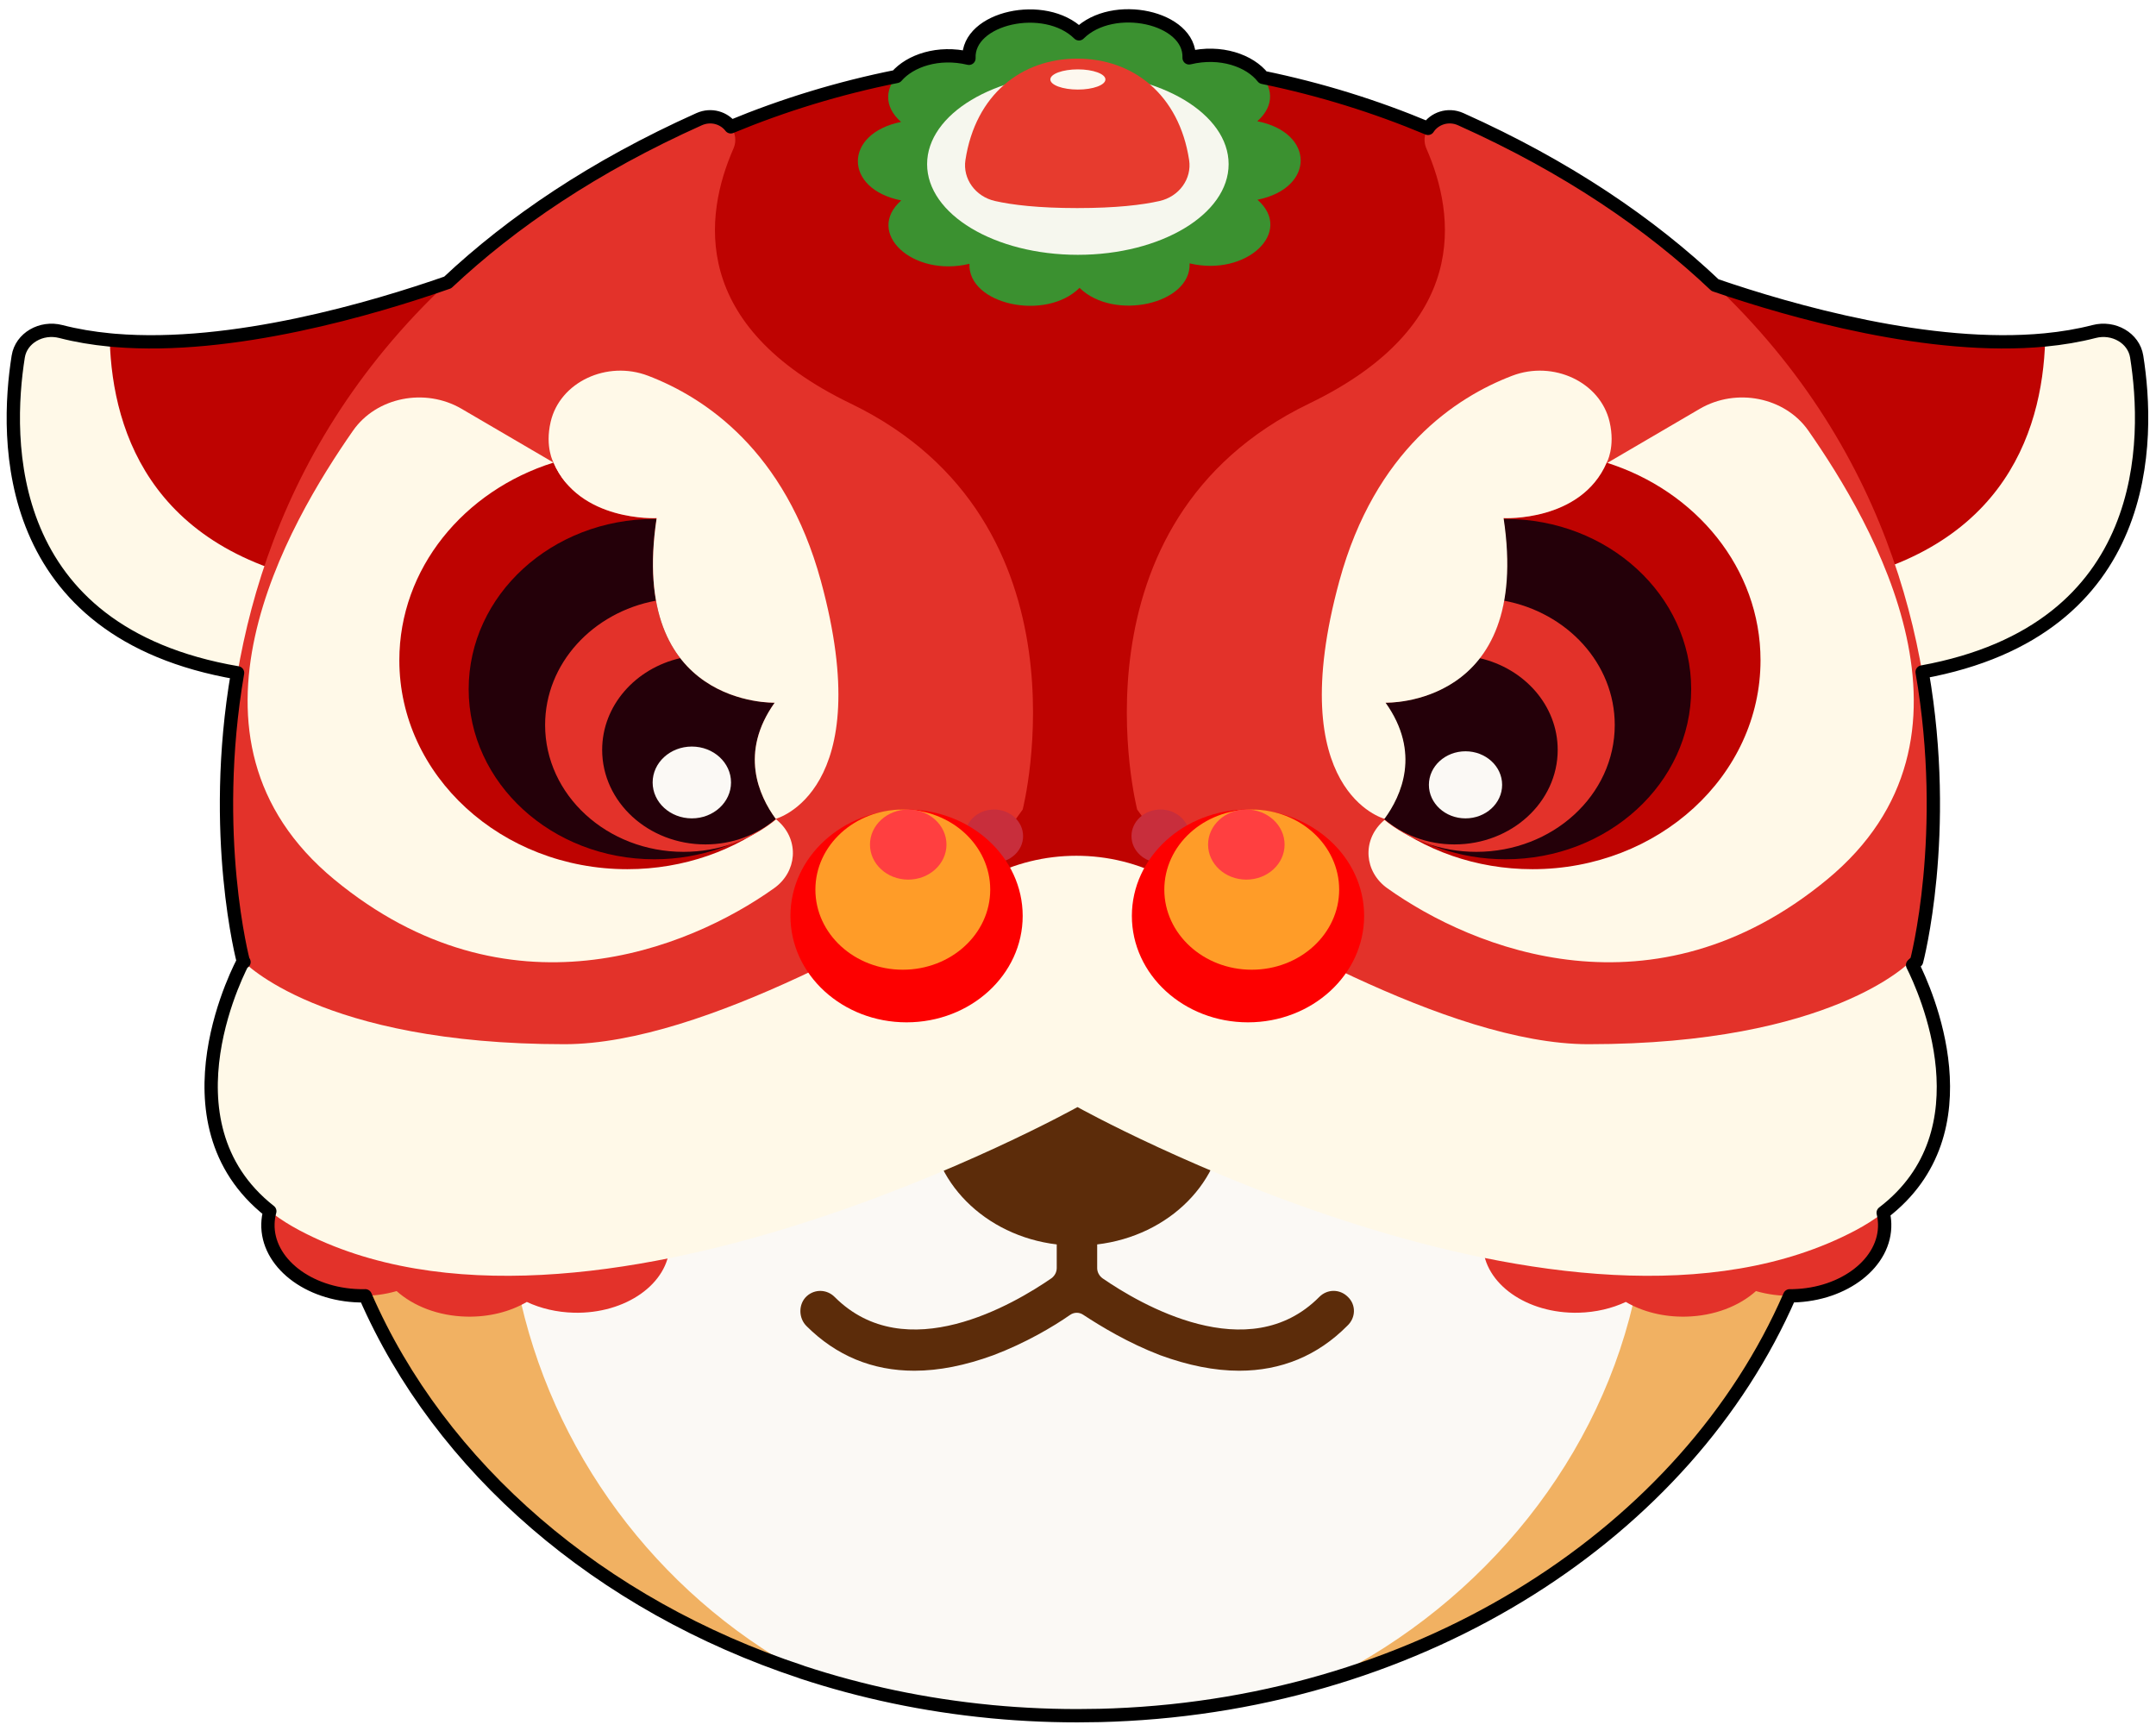
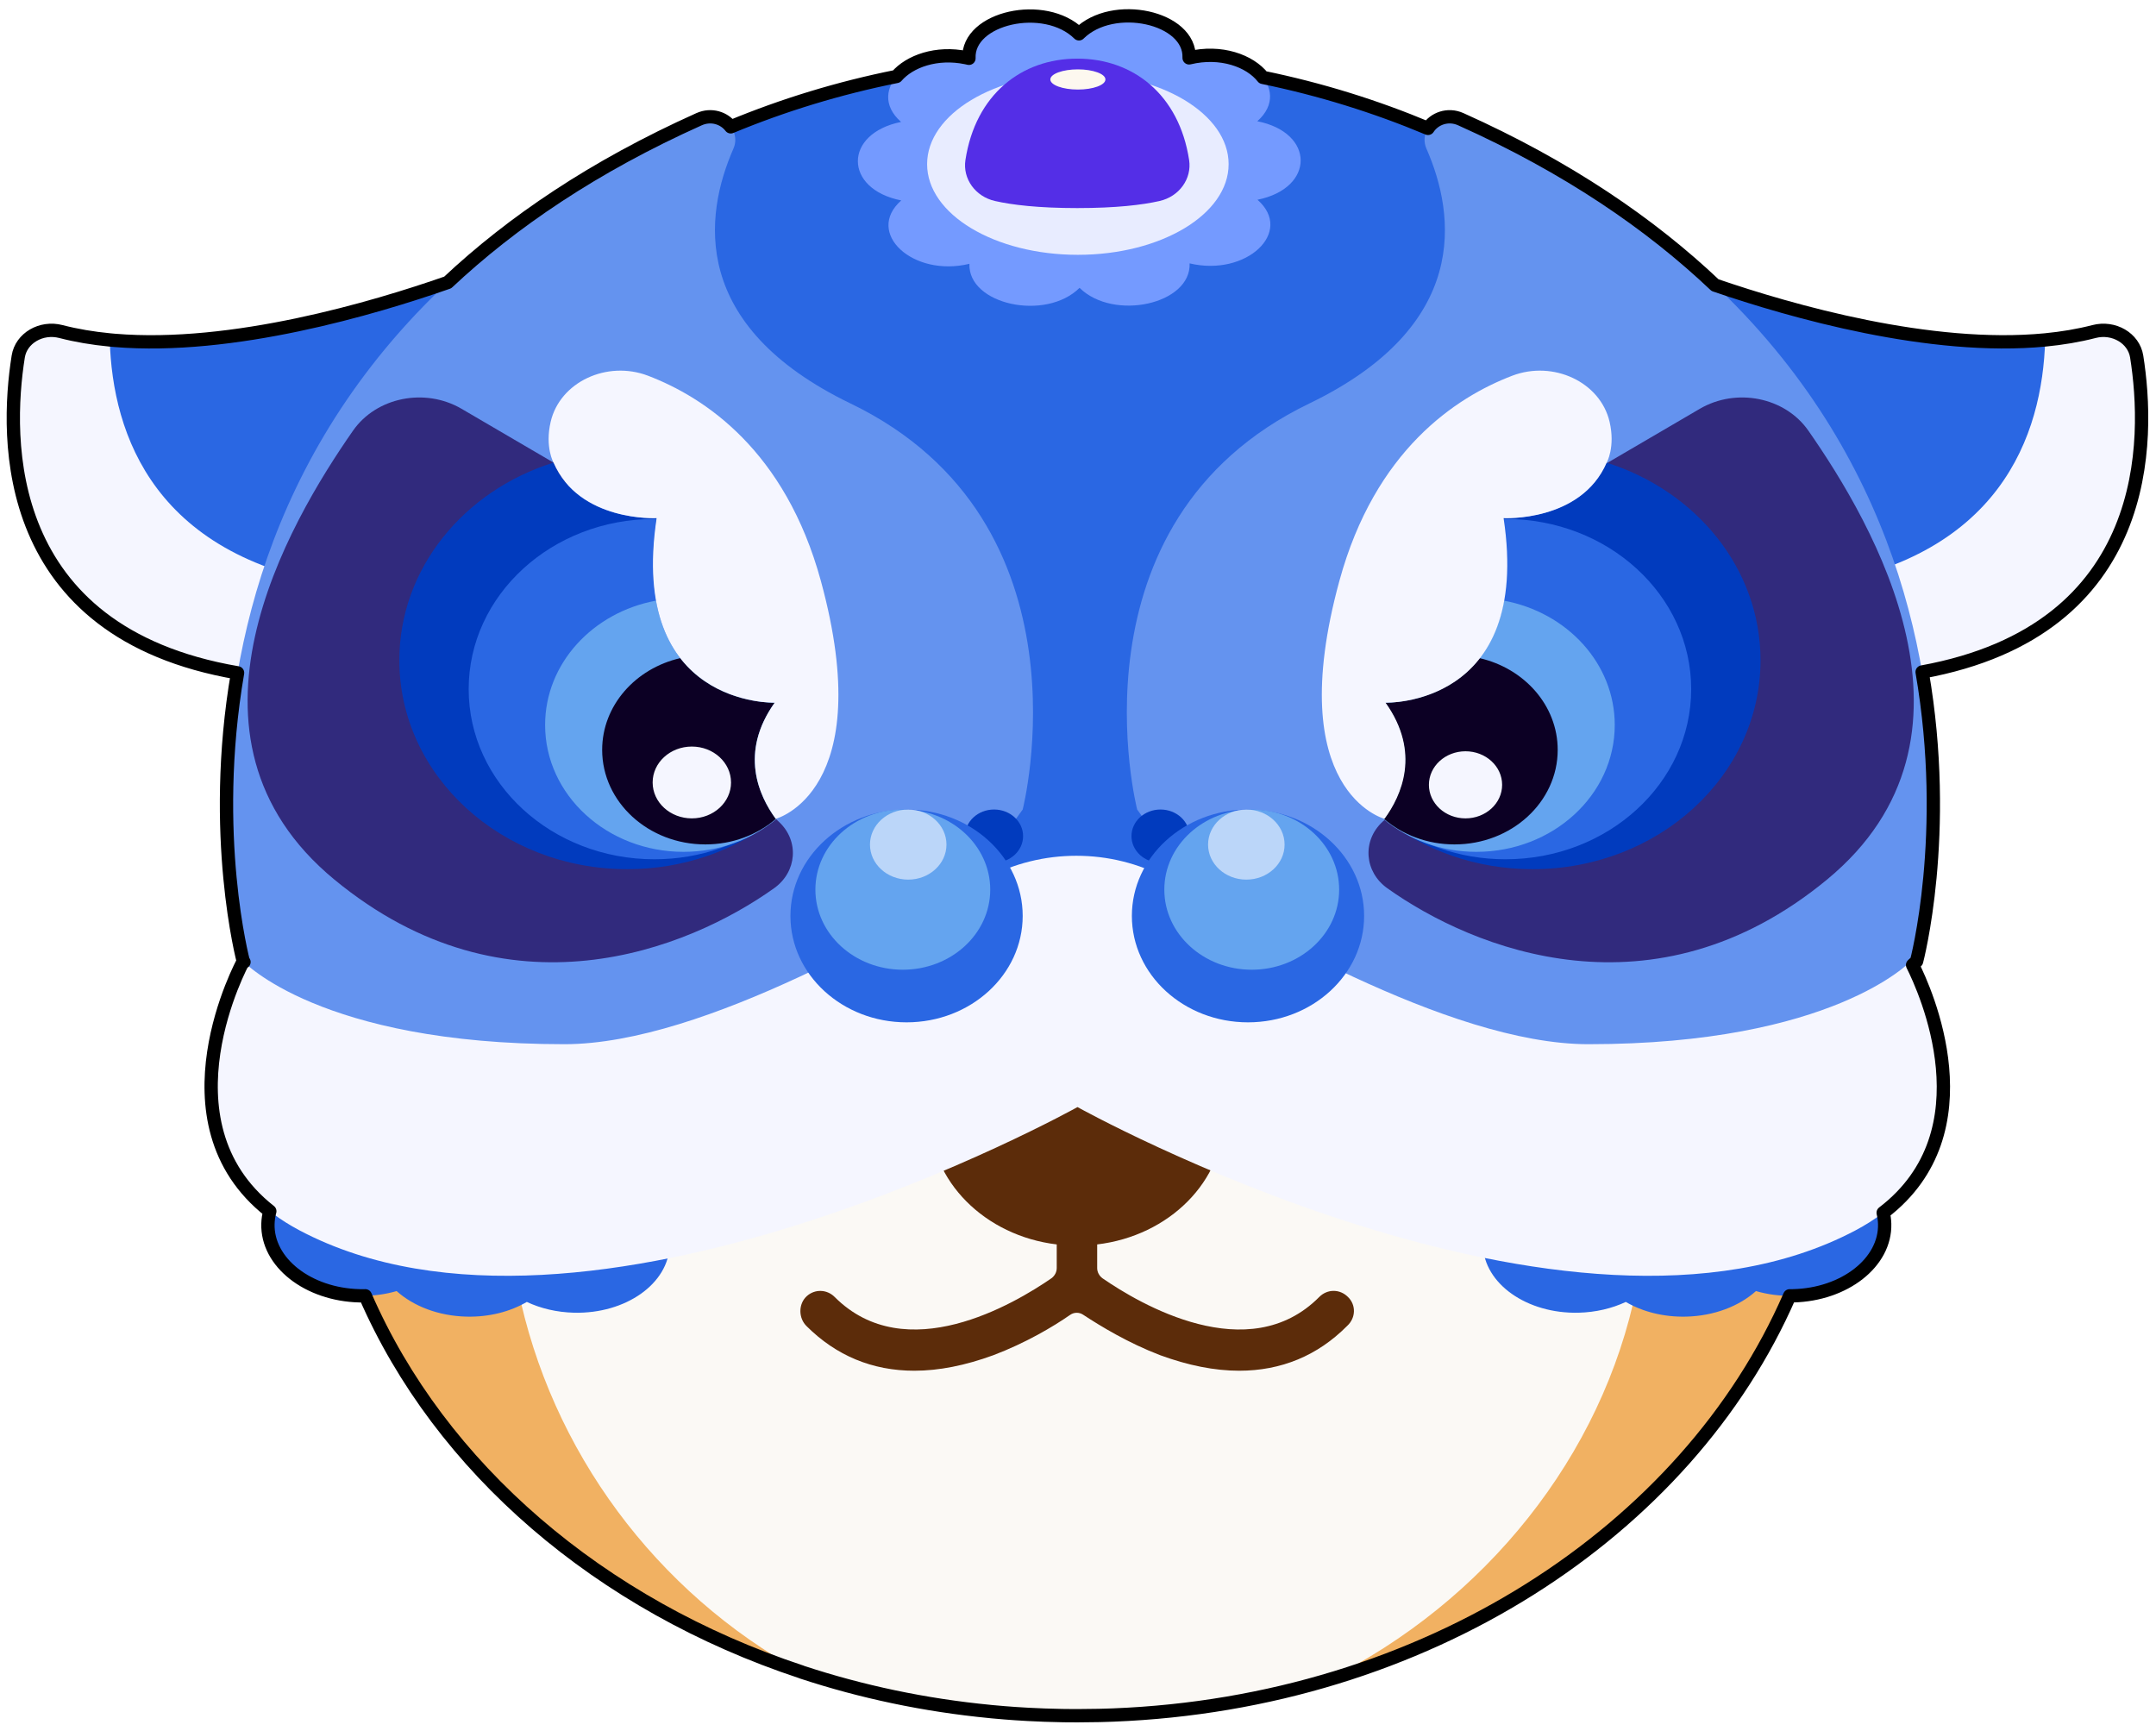
<svg xmlns="http://www.w3.org/2000/svg" width="162" height="130" viewBox="0 0 162 130">
  <g fill="none" fill-rule="evenodd">
    <g>
      <g>
-         <path fill="#F1B162" d="M136.97 79.703c0 26.621-25.523 48.202-57.008 48.202-31.485 0-57.008-21.58-57.008-48.202S48.477 31.5 79.962 31.5c31.485 0 57.008 21.58 57.008 48.203" transform="translate(-12 -163) translate(13 164)" />
-         <path fill="#FBF9F5" d="M122.736 88.962c.125 2.36-.18 4.632-.765 6.773-2.563 12.69-11.422 23.633-23.246 29.488-5.883 1.736-12.204 2.682-18.788 2.682-7.296 0-14.27-1.162-20.682-3.272-10.94-5.981-18.873-16.621-21.352-28.9-.585-2.139-.89-4.41-.765-6.768l.095-1.123c.49-4.408 2.524-9.092 7.06-13.775 18.63-19.24 35.65 5.728 35.65 5.728s17.051-24.967 35.652-5.728c4.528 4.683 6.558 9.367 7.047 13.775l.094 1.12z" transform="translate(-12 -163) translate(13 164)" />
-         <path fill="#5C2C0A" d="M63.993 68.298c0 3.412-2.747 6.178-6.135 6.178s-6.134-2.766-6.134-6.178c0-3.413 2.746-6.18 6.134-6.18 3.388 0 6.135 2.767 6.135 6.18M108.15 68.298c0 3.412-2.746 6.178-6.135 6.178-3.388 0-6.135-2.766-6.135-6.178 0-3.413 2.747-6.18 6.135-6.18 3.389 0 6.135 2.767 6.135 6.18" transform="translate(-12 -163) translate(13 164)" />
-         <path fill="#FAFAFA" d="M57.926 63.064c.59 0 1.07.483 1.07 1.078 0 .595-.48 1.077-1.07 1.077-.59 0-1.07-.482-1.07-1.077s.48-1.078 1.07-1.078M101.846 63.064c.59 0 1.07.483 1.07 1.078 0 .595-.48 1.077-1.07 1.077-.591 0-1.07-.482-1.07-1.077s.479-1.078 1.07-1.078" transform="translate(-12 -163) translate(13 164)" />
-         <path fill="#FBF9F5" d="M58.88 53.352c1.245-1.255 3.709-.81 5.5.995 1.793 1.806 2.236 4.287.99 5.542-1.247 1.255-3.71.81-5.502-.996-1.793-1.805-2.235-4.286-.989-5.541M96.248 54.347c1.792-1.805 4.255-2.25 5.501-.996 1.247 1.255.804 3.737-.988 5.542-1.793 1.805-4.256 2.25-5.502.995-1.246-1.255-.804-3.736.989-5.541" transform="translate(-12 -163) translate(13 164)" />
-         <path fill="#5C2C0A" d="M100.285 96.445c-.608-.612-1.55-.612-2.158 0-5.319 5.357-13.494.52-16.29-1.408-.244-.184-.396-.46-.396-.765V92.496c5.41-.643 9.544-4.745 9.544-9.704 0-5.418-4.954-9.795-11.063-9.795-6.11 0-11.064 4.377-11.064 9.795 0 4.96 4.164 9.061 9.544 9.704V94.272c0 .306-.152.581-.395.765-2.796 1.928-10.942 6.765-16.291 1.408-.578-.582-1.49-.612-2.097-.061-.638.581-.638 1.653 0 2.265 2.219 2.204 4.924 3.337 8.084 3.337 1.854 0 3.83-.398 5.927-1.163 2.432-.919 4.498-2.143 5.775-3.031.304-.214.699-.214 1.003 0 1.307.857 3.374 2.112 5.775 3.03 2.097.766 4.072 1.164 5.926 1.164 3.161 0 5.897-1.133 8.115-3.367.669-.613.669-1.592.061-2.174" transform="translate(-12 -163) translate(13 164)" />
-         <path fill="#FFF9E8" d="M7.246 24.54c-1.27-.123-2.501-.328-3.672-.631C2.1 23.527.591 24.4.37 25.79-.698 32.517-.993 49.21 22.136 50.08l3.184-6.97C10.588 41.122 7.448 31.647 7.246 24.54" transform="translate(-12 -163) translate(13 164)" />
-         <path fill="#BE0301" d="M7.246 24.54c.202 7.107 3.342 16.582 18.074 18.57l11.107-24.314S19.88 25.759 7.246 24.539" transform="translate(-12 -163) translate(13 164)" />
-         <path fill="#FFF9E8" d="M152.673 24.54c1.27-.123 2.501-.328 3.672-.631 1.476-.382 2.983.491 3.204 1.881 1.069 6.727 1.363 23.42-21.766 24.29l-3.184-6.97c14.733-1.988 17.872-11.463 18.074-18.57" transform="translate(-12 -163) translate(13 164)" />
-         <path fill="#BE0301" d="M152.673 24.54c-.202 7.107-3.341 16.582-18.074 18.57l-11.106-24.314s16.546 6.963 29.18 5.743" transform="translate(-12 -163) translate(13 164)" />
-         <path fill="#E3322A" d="M42.429 87.137c-1.71-.04-3.291.377-4.532 1.105-1.034-.485-2.246-.779-3.55-.81-.982-.023-1.922.105-2.779.356-1.26-1.13-3.135-1.87-5.249-1.92-3.887-.093-7.104 2.18-7.186 5.077-.082 2.897 3.003 5.32 6.89 5.412.983.023 1.923-.106 2.78-.356 1.259 1.13 3.134 1.87 5.249 1.92 1.71.04 3.291-.377 4.532-1.104 1.034.485 2.246.778 3.549.81 3.887.091 7.105-2.182 7.186-5.079.082-2.896-3.003-5.32-6.89-5.411M117.316 87.137c1.71-.04 3.291.377 4.532 1.105 1.034-.485 2.246-.779 3.55-.81.982-.023 1.922.105 2.779.356 1.26-1.13 3.135-1.87 5.249-1.92 3.887-.093 7.104 2.18 7.186 5.077.082 2.897-3.003 5.32-6.89 5.412-.983.023-1.923-.106-2.78-.356-1.259 1.13-3.134 1.87-5.249 1.92-1.71.04-3.291-.377-4.532-1.104-1.034.485-2.246.778-3.549.81-3.887.091-7.105-2.182-7.186-5.079-.082-2.896 3.003-5.32 6.89-5.411" transform="translate(-12 -163) translate(13 164)" />
-         <path fill="#BE0301" d="M140.816 78.666c1.77-5.342 2.462-11.379 2.462-17.25 0-32.04-28.347-58.012-63.316-58.012-34.968 0-63.316 25.972-63.316 58.011 0 6.008.614 11.802 2.464 17.251h121.706z" transform="translate(-12 -163) translate(13 164)" />
-         <path fill="#E3322A" d="M108.764 7.957c-1.563-.7-3.227.738-2.58 2.217 2.195 5.008 3.304 13.297-8.81 19.144-18.46 8.91-12.928 30.504-12.928 30.504L95.15 74.678l33.936 9.518 13.926-12.973S154.39 28.42 108.764 7.957M51.526 7.957c1.563-.7 3.227.738 2.58 2.217-2.195 5.008-3.304 13.297 8.81 19.144 18.46 8.91 12.928 30.504 12.928 30.504L65.14 74.678l-33.936 9.518-13.926-12.973S5.901 28.42 51.526 7.957" transform="translate(-12 -163) translate(13 164)" />
-         <path fill="#FFF9E8" d="M142.565 71.223s-5.843 6.23-24.215 6.23c-10.621 0-25.86-9.318-31.708-12.47-4.172-2.25-9.356-2.25-13.528 0-5.847 3.152-21.086 12.47-31.708 12.47-18.372 0-24.127-6.23-24.127-6.23s-7.628 13.953 4.237 20.223c21.467 11.345 58.446-9.269 58.446-9.269s36.979 20.614 58.446 9.27c11.865-6.271 4.157-20.224 4.157-20.224" transform="translate(-12 -163) translate(13 164)" />
-         <path fill="#C82E3C" d="M75.874 61.82c0 1.103-.976 1.998-2.181 1.998s-2.182-.895-2.182-1.999c0-1.103.977-1.998 2.182-1.998s2.181.895 2.181 1.998M88.38 61.82c0 1.103-.976 1.998-2.181 1.998s-2.181-.895-2.181-1.999c0-1.103.976-1.998 2.181-1.998s2.181.895 2.181 1.998" transform="translate(-12 -163) translate(13 164)" />
-         <path fill="#FD0000" d="M75.844 67.815c0 4.415-3.907 7.995-8.725 7.995-4.82 0-8.726-3.58-8.726-7.995s3.907-7.994 8.726-7.994c4.818 0 8.725 3.58 8.725 7.994" transform="translate(-12 -163) translate(13 164)" />
-         <path fill="#FF9C28" d="M73.405 65.84c0 3.323-2.94 6.017-6.568 6.017-3.628 0-6.569-2.694-6.569-6.018s2.941-6.018 6.569-6.018 6.568 2.694 6.568 6.018" transform="translate(-12 -163) translate(13 164)" />
-         <path fill="#FD0000" d="M101.499 67.815c0 4.415-3.907 7.995-8.726 7.995-4.819 0-8.725-3.58-8.725-7.995s3.906-7.994 8.725-7.994c4.82 0 8.726 3.58 8.726 7.994" transform="translate(-12 -163) translate(13 164)" />
-         <path fill="#FF9C28" d="M99.624 65.84c0 3.323-2.941 6.017-6.569 6.017s-6.569-2.694-6.569-6.018 2.941-6.018 6.569-6.018 6.569 2.694 6.569 6.018" transform="translate(-12 -163) translate(13 164)" />
-         <path fill="#FF3F40" d="M70.117 62.455c0 1.454-1.287 2.633-2.874 2.633-1.588 0-2.874-1.179-2.874-2.633 0-1.455 1.286-2.634 2.874-2.634 1.587 0 2.874 1.179 2.874 2.634M95.523 62.455c0 1.454-1.287 2.633-2.874 2.633-1.588 0-2.875-1.179-2.875-2.633 0-1.455 1.287-2.634 2.875-2.634 1.587 0 2.874 1.179 2.874 2.634" transform="translate(-12 -163) translate(13 164)" />
-         <path fill="#3B9130" d="M80.117 20.626c-2.549 2.534-8.393 1.258-8.275-1.806-4.257 1.036-7.875-2.327-5.124-4.761-4.338-.858-4.348-5.023-.013-5.898-2.763-2.423.84-5.8 5.1-4.78-.131-3.065 5.707-4.363 8.268-1.84 2.55-2.533 8.394-1.257 8.276 1.807 4.257-1.036 7.875 2.327 5.123 4.761 4.339.858 4.348 5.023.014 5.898 2.763 2.423-.84 5.8-5.101 4.78.132 3.064-5.707 4.363-8.268 1.839" transform="translate(-12 -163) translate(13 164)" />
-         <path fill="#F6F7EE" d="M91.318 11.333c0 3.762-5.072 6.812-11.328 6.812-6.256 0-11.328-3.05-11.328-6.812 0-3.763 5.072-6.813 11.328-6.813 6.256 0 11.328 3.05 11.328 6.813" transform="translate(-12 -163) translate(13 164)" />
-         <path fill="#E73B2E" d="M88.35 11.026c.214 1.405-.748 2.744-2.226 3.077-1.287.29-3.24.53-6.179.53s-4.892-.24-6.178-.53c-1.479-.332-2.44-1.672-2.226-3.076.755-4.94 4.23-7.623 8.404-7.623 4.174 0 7.65 2.684 8.405 7.622" transform="translate(-12 -163) translate(13 164)" />
-         <path fill="#FFF9E8" d="M40.591 33.755l-6.904-4.038c-2.75-1.61-6.408-.878-8.164 1.643-4.84 6.945-14.338 23.058-1.395 33.728 13.005 10.722 26.555 5.262 33.035.647 1.727-1.23 1.9-3.56.367-4.989l-.236-.218-16.703-26.773zM119.813 33.755l6.904-4.038c2.75-1.61 6.408-.878 8.165 1.643 4.84 6.945 14.338 23.058 1.395 33.728-13.006 10.722-26.555 5.262-33.036.647-1.727-1.23-1.9-3.56-.366-4.989l.235-.218 16.703-26.773z" transform="translate(-12 -163) translate(13 164)" />
-         <path fill="#BE0301" d="M57.21 51.794s-11.016.346-8.87-13.866c0 0-5.815.303-7.749-4.173-6.738 2.113-11.585 7.962-11.585 14.851 0 8.67 7.67 15.698 17.133 15.698 4.259 0 8.152-1.428 11.15-3.785-1.276-1.74-2.748-4.978-.079-8.725" transform="translate(-12 -163) translate(13 164)" />
-         <path fill="#240009" d="M57.21 51.794s-10.98.343-8.88-13.8c-.054 0-.107-.003-.16-.003-7.707 0-13.954 5.724-13.954 12.785 0 7.06 6.247 12.783 13.953 12.783 3.472 0 6.645-1.164 9.086-3.085-1.267-1.752-2.69-4.966-.045-8.68" transform="translate(-12 -163) translate(13 164)" />
-         <path fill="#E3322A" d="M57.21 51.794s-7.499.234-8.917-7.667c-4.754.879-8.334 4.727-8.334 9.342 0 5.265 4.658 9.532 10.403 9.532 2.674 0 5.112-.925 6.955-2.443-1.282-1.732-2.795-4.99-.107-8.764" transform="translate(-12 -163) translate(13 164)" />
-         <path fill="#240009" d="M57.21 51.794s-4.397.136-7.094-3.347c-3.371.772-5.87 3.564-5.87 6.892 0 3.923 3.472 7.104 7.755 7.104 2.047 0 3.908-.728 5.293-1.915-1.276-1.739-2.757-4.981-.084-8.734" transform="translate(-12 -163) translate(13 164)" />
-         <path fill="#BE0301" d="M103.08 51.794s11.016.346 8.87-13.866c0 0 5.815.303 7.749-4.173 6.738 2.113 11.585 7.962 11.585 14.851 0 8.67-7.67 15.698-17.133 15.698-4.259 0-8.152-1.428-11.15-3.785 1.276-1.74 2.748-4.978.079-8.725" transform="translate(-12 -163) translate(13 164)" />
-         <path fill="#240009" d="M103.08 51.794s10.98.343 8.88-13.8c.054 0 .107-.003.16-.003 7.707 0 13.954 5.724 13.954 12.785 0 7.06-6.247 12.783-13.953 12.783-3.472 0-6.644-1.164-9.086-3.085 1.267-1.752 2.69-4.966.045-8.68" transform="translate(-12 -163) translate(13 164)" />
-         <path fill="#E3322A" d="M103.08 51.794s7.498.234 8.917-7.667c4.754.879 8.334 4.727 8.334 9.342 0 5.265-4.658 9.532-10.404 9.532-2.673 0-5.11-.925-6.954-2.443 1.282-1.732 2.795-4.99.107-8.764" transform="translate(-12 -163) translate(13 164)" />
-         <path fill="#240009" d="M103.08 51.794s4.397.136 7.094-3.347c3.371.772 5.87 3.564 5.87 6.892 0 3.923-3.472 7.104-7.755 7.104-2.047 0-3.908-.728-5.293-1.915 1.276-1.739 2.757-4.981.084-8.734" transform="translate(-12 -163) translate(13 164)" />
-         <path fill="#FBF9F5" d="M53.929 57.788c0 1.49-1.319 2.698-2.945 2.698s-2.945-1.208-2.945-2.698 1.319-2.698 2.945-2.698 2.945 1.208 2.945 2.698M111.869 57.966c0 1.392-1.232 2.52-2.752 2.52-1.52 0-2.751-1.128-2.751-2.52 0-1.392 1.232-2.52 2.751-2.52 1.52 0 2.752 1.128 2.752 2.52" transform="translate(-12 -163) translate(13 164)" />
-         <path fill="#FFF9E8" d="M57.289 60.52c-1.276-1.741-2.748-4.98-.079-8.726 0 0-11.016.346-8.87-13.866 0 0-5.815.303-7.749-4.173 0 0-.657-1.162-.215-3.062.696-2.994 4.231-4.64 7.316-3.463 4.242 1.618 10.31 5.61 12.987 15.414 4.33 15.86-3.39 17.875-3.39 17.875M103.03 60.52c1.276-1.741 2.748-4.98.079-8.726 0 0 11.016.346 8.87-13.866 0 0 5.815.303 7.749-4.173 0 0 .657-1.162.215-3.062-.696-2.994-4.231-4.64-7.316-3.463-4.243 1.618-10.31 5.61-12.987 15.414-4.33 15.86 3.39 17.875 3.39 17.875" transform="translate(-12 -163) translate(13 164)" />
-         <path fill="#FDF8EF" d="M82.06 4.97c0 .419-.926.759-2.069.759-1.143 0-2.07-.34-2.07-.759s.927-.758 2.07-.758c1.143 0 2.07.34 2.07.758" transform="translate(-12 -163) translate(13 164)" />
-         <path stroke="#000" stroke-linejoin="round" d="M88.35 3.348c2.386-.58 4.571.221 5.546 1.467 4.318.887 8.469 2.18 12.403 3.83.465-.725 1.485-1.128 2.465-.688 7.996 3.586 14.242 7.859 19.105 12.467 5.764 1.977 16.193 4.947 24.804 4.115 1.27-.122 2.501-.327 3.672-.63 1.476-.382 2.983.491 3.204 1.881.973 6.127 1.304 20.522-16.121 23.698 2.115 12.21-.417 21.735-.417 21.735h0l-.3.28c.933 1.856 5.796 12.5-2.21 18.614.065.268.103.545.111.828.082 2.897-3.003 5.32-6.89 5.412h-.247c-7.724 17.74-27.434 30.578-50.827 31.496l-.277.009c-.2.008-.401.014-.602.02-.087 0-.173.003-.26.005-.514.012-1.03.018-1.547.018h-.025 0c-1.24 0-2.47-.033-3.69-.1l-.114-.007c-.572-.03-1.14-.07-1.706-.116l-.155-.014c-.254-.02-.508-.042-.76-.066-.039-.006-.077-.01-.115-.013-4.932-.475-9.673-1.485-14.142-2.956l-.03-.016c-15.15-5.005-27.147-15.331-32.777-28.261l-.058.002h0l-.367-.001c-3.887-.092-6.972-2.515-6.89-5.412.009-.323.057-.638.14-.943-8.577-6.738-1.994-18.779-1.994-18.779l.054.056-.002-.007-.052-.049s-2.523-9.491-.429-21.672C-.939 46.508-.61 31.959.37 25.791c.22-1.39 1.729-2.264 3.204-1.882 1.17.303 2.402.508 3.672.63h0l.38.035c8.837.735 19.467-2.413 25.013-4.352 4.828-4.531 11.008-8.731 18.887-12.265.926-.415 1.888-.079 2.383.572 3.951-1.638 8.12-2.915 12.455-3.784 1.014-1.178 3.131-1.917 5.442-1.365-.132-3.064 5.706-4.362 8.267-1.838 2.55-2.534 8.394-1.258 8.276 1.806z" transform="translate(-12 -163) translate(13 164)" />
+         <path fill="#F1B162" d="M136.97 79.702c0 26.622-25.523 48.203-57.008 48.203-31.485 0-57.008-21.58-57.008-48.203 0-26.621 25.523-48.202 57.008-48.202 31.485 0 57.008 21.58 57.008 48.202" transform="translate(-202 -19) translate(203 20)" />
+         <path fill="#FBF9F5" d="M122.736 88.962c.126 2.36-.18 4.632-.765 6.772-2.563 12.69-11.422 23.634-23.246 29.49-5.883 1.735-12.204 2.681-18.788 2.681-7.296 0-14.27-1.162-20.682-3.272-10.94-5.982-18.873-16.621-21.353-28.9-.584-2.139-.89-4.409-.764-6.768l.095-1.123c.49-4.408 2.524-9.092 7.059-13.775 18.631-19.24 35.651 5.728 35.651 5.728s17.051-24.967 35.652-5.728c4.528 4.683 6.558 9.367 7.046 13.775l.095 1.12z" transform="translate(-202 -19) translate(203 20)" />
+         <path fill="#5C2C0A" d="M63.993 68.298c0 3.412-2.746 6.178-6.135 6.178-3.388 0-6.134-2.766-6.134-6.178 0-3.413 2.746-6.18 6.134-6.18 3.389 0 6.135 2.767 6.135 6.18M108.15 68.298c0 3.412-2.746 6.178-6.135 6.178-3.388 0-6.135-2.766-6.135-6.178 0-3.413 2.747-6.18 6.135-6.18 3.389 0 6.135 2.767 6.135 6.18" transform="translate(-202 -19) translate(203 20)" />
+         <path fill="#FAFAFA" d="M57.926 63.064c.59 0 1.07.483 1.07 1.078 0 .595-.48 1.077-1.07 1.077-.591 0-1.07-.482-1.07-1.077s.479-1.078 1.07-1.078M101.846 63.064c.59 0 1.07.483 1.07 1.078 0 .595-.48 1.077-1.07 1.077-.591 0-1.07-.482-1.07-1.077s.479-1.078 1.07-1.078" transform="translate(-202 -19) translate(203 20)" />
+         <path fill="#FBF9F5" d="M58.88 53.352c1.245-1.255 3.709-.81 5.5.996 1.793 1.805 2.236 4.286.99 5.54-1.247 1.256-3.71.81-5.502-.995-1.792-1.805-2.235-4.286-.989-5.541M96.248 54.347c1.792-1.805 4.255-2.251 5.501-.996 1.247 1.255.804 3.736-.988 5.542-1.792 1.805-4.256 2.25-5.502.995-1.246-1.255-.804-3.736.989-5.541" transform="translate(-202 -19) translate(203 20)" />
+         <path fill="#5C2C0A" d="M100.285 96.445c-.608-.612-1.55-.612-2.158 0-5.319 5.357-13.495.52-16.29-1.408-.244-.184-.396-.46-.396-.765v-1.776c5.41-.643 9.544-4.745 9.544-9.704 0-5.418-4.954-9.796-11.063-9.796-6.11 0-11.064 4.378-11.064 9.796 0 4.96 4.164 9.061 9.544 9.704v1.776c0 .306-.152.581-.395.765-2.796 1.928-10.942 6.765-16.291 1.408-.578-.582-1.49-.612-2.097-.061-.638.581-.638 1.653 0 2.265 2.219 2.204 4.923 3.337 8.084 3.337 1.854 0 3.83-.398 5.927-1.163 2.432-.919 4.498-2.143 5.775-3.031.304-.214.699-.214 1.003 0 1.307.857 3.373 2.112 5.775 3.03 2.097.766 4.072 1.164 5.926 1.164 3.161 0 5.897-1.133 8.115-3.368.669-.612.669-1.591.061-2.173" transform="translate(-202 -19) translate(203 20)" />
+         <path fill="#F5F6FF" d="M7.246 24.54c-1.27-.123-2.501-.328-3.672-.63C2.1 23.526.591 24.4.37 25.79-.698 32.517-.993 49.21 22.136 50.08l3.184-6.97C10.588 41.122 7.448 31.647 7.246 24.54" transform="translate(-202 -19) translate(203 20)" />
+         <path fill="#2A67E3" d="M7.246 24.54c.202 7.107 3.342 16.582 18.074 18.57l11.107-24.314S19.88 25.759 7.246 24.539" transform="translate(-202 -19) translate(203 20)" />
+         <path fill="#F5F6FF" d="M152.673 24.54c1.27-.123 2.501-.328 3.672-.63 1.476-.383 2.984.49 3.204 1.88 1.068 6.727 1.363 23.42-21.766 24.29l-3.184-6.97c14.733-1.988 17.872-11.463 18.074-18.57" transform="translate(-202 -19) translate(203 20)" />
+         <path fill="#2A67E3" d="M152.673 24.54c-.202 7.107-3.341 16.582-18.074 18.57l-11.106-24.314s16.546 6.963 29.18 5.743M42.429 87.137c-1.71-.04-3.291.377-4.532 1.105-1.034-.485-2.246-.78-3.55-.81-.982-.023-1.922.105-2.779.356-1.26-1.13-3.134-1.87-5.249-1.92-3.887-.093-7.104 2.18-7.186 5.077-.082 2.897 3.003 5.32 6.89 5.412.983.023 1.923-.106 2.78-.356 1.259 1.13 3.135 1.87 5.249 1.92 1.71.041 3.291-.377 4.532-1.104 1.034.484 2.246.778 3.549.81 3.887.091 7.105-2.182 7.186-5.079.082-2.896-3.003-5.32-6.89-5.411M117.316 87.137c1.71-.04 3.291.377 4.532 1.105 1.034-.485 2.246-.78 3.55-.81.982-.023 1.922.105 2.779.356 1.26-1.13 3.135-1.87 5.249-1.92 3.887-.093 7.104 2.18 7.186 5.077.082 2.897-3.003 5.32-6.89 5.412-.983.023-1.923-.106-2.78-.356-1.259 1.13-3.135 1.87-5.249 1.92-1.71.041-3.291-.377-4.532-1.104-1.034.484-2.246.778-3.549.81-3.887.091-7.105-2.182-7.186-5.079-.082-2.896 3.003-5.32 6.89-5.411" transform="translate(-202 -19) translate(203 20)" />
+         <path fill="#2A67E3" d="M140.816 78.666c1.77-5.342 2.462-11.379 2.462-17.25 0-32.04-28.347-58.012-63.316-58.012-34.968 0-63.316 25.973-63.316 58.011 0 6.007.614 11.802 2.464 17.251h121.706z" transform="translate(-202 -19) translate(203 20)" />
+         <path fill="#6493EF" d="M108.764 7.957c-1.563-.7-3.227.738-2.58 2.217 2.195 5.008 3.304 13.297-8.81 19.144-18.46 8.91-12.928 30.504-12.928 30.504L95.15 74.678l33.936 9.518 13.926-12.973s11.378-42.804-34.247-63.266M51.526 7.957c1.562-.7 3.227.738 2.58 2.217-2.195 5.008-3.304 13.297 8.81 19.144 18.46 8.91 12.928 30.504 12.928 30.504L65.14 74.678l-33.936 9.518-13.926-12.973S5.901 28.42 51.526 7.957" transform="translate(-202 -19) translate(203 20)" />
+         <path fill="#F5F6FF" d="M142.565 71.223s-5.842 6.23-24.215 6.23c-10.621 0-25.86-9.318-31.708-12.47-4.172-2.25-9.356-2.25-13.528 0-5.847 3.152-21.086 12.47-31.708 12.47-18.372 0-24.127-6.23-24.127-6.23s-7.628 13.953 4.237 20.223c21.467 11.345 58.446-9.269 58.446-9.269s36.979 20.614 58.446 9.27c11.865-6.271 4.157-20.224 4.157-20.224" transform="translate(-202 -19) translate(203 20)" />
+         <path fill="#013BBE" d="M75.874 61.82c0 1.103-.976 1.998-2.181 1.998s-2.182-.895-2.182-1.998c0-1.104.977-2 2.182-2s2.181.896 2.181 2M88.38 61.82c0 1.103-.976 1.998-2.181 1.998s-2.181-.895-2.181-1.998c0-1.104.976-2 2.181-2s2.181.896 2.181 2" transform="translate(-202 -19) translate(203 20)" />
+         <path fill="#2A67E3" d="M75.844 67.815c0 4.416-3.907 7.995-8.725 7.995-4.82 0-8.726-3.58-8.726-7.995s3.907-7.994 8.726-7.994c4.818 0 8.725 3.58 8.725 7.994" transform="translate(-202 -19) translate(203 20)" />
+         <path fill="#64A4EF" d="M73.405 65.84c0 3.323-2.94 6.017-6.568 6.017-3.628 0-6.569-2.694-6.569-6.018s2.941-6.018 6.569-6.018c3.627 0 6.568 2.694 6.568 6.018" transform="translate(-202 -19) translate(203 20)" />
+         <path fill="#2A67E3" d="M101.499 67.815c0 4.416-3.907 7.995-8.726 7.995-4.819 0-8.725-3.58-8.725-7.995s3.906-7.994 8.725-7.994c4.82 0 8.726 3.58 8.726 7.994" transform="translate(-202 -19) translate(203 20)" />
+         <path fill="#64A4EF" d="M99.623 65.84c0 3.323-2.94 6.017-6.568 6.017-3.628 0-6.569-2.694-6.569-6.018s2.941-6.018 6.569-6.018 6.568 2.694 6.568 6.018" transform="translate(-202 -19) translate(203 20)" />
+         <path fill="#F5F6FF" fill-opacity=".6" d="M70.117 62.455c0 1.454-1.287 2.633-2.874 2.633-1.588 0-2.874-1.179-2.874-2.633 0-1.455 1.286-2.634 2.874-2.634 1.587 0 2.874 1.179 2.874 2.634M95.523 62.455c0 1.454-1.287 2.633-2.874 2.633-1.588 0-2.875-1.179-2.875-2.633 0-1.455 1.287-2.634 2.875-2.634 1.587 0 2.874 1.179 2.874 2.634" transform="translate(-202 -19) translate(203 20)" />
+         <path fill="#749AFF" d="M80.117 20.626c-2.549 2.534-8.393 1.258-8.276-1.806-4.256 1.035-7.874-2.327-5.123-4.761-4.338-.858-4.348-5.023-.013-5.898-2.763-2.424.84-5.8 5.1-4.78-.131-3.065 5.707-4.363 8.268-1.84 2.55-2.533 8.394-1.257 8.276 1.807 4.257-1.036 7.875 2.327 5.123 4.761 4.339.858 4.348 5.023.014 5.898 2.763 2.423-.84 5.8-5.101 4.78.132 3.064-5.707 4.363-8.268 1.839" transform="translate(-202 -19) translate(203 20)" />
+         <path fill="#E8ECFF" d="M91.318 11.333c0 3.762-5.072 6.812-11.328 6.812-6.256 0-11.328-3.05-11.328-6.812 0-3.763 5.072-6.813 11.328-6.813 6.256 0 11.328 3.05 11.328 6.813" transform="translate(-202 -19) translate(203 20)" />
+         <path fill="#542EE7" d="M88.35 11.026c.214 1.405-.747 2.744-2.226 3.077-1.287.29-3.24.53-6.178.53-2.94 0-4.893-.24-6.18-.53-1.478-.332-2.44-1.672-2.225-3.076.755-4.94 4.23-7.623 8.405-7.623 4.173 0 7.649 2.684 8.404 7.622" transform="translate(-202 -19) translate(203 20)" />
+         <path fill="#312A7D" d="M40.591 33.755l-6.904-4.038c-2.75-1.61-6.408-.878-8.164 1.643-4.84 6.945-14.338 23.058-1.395 33.728 13.005 10.722 26.555 5.262 33.035.647 1.727-1.23 1.9-3.56.367-4.988l-.235-.22L40.59 33.756zM119.813 33.755l6.904-4.038c2.75-1.61 6.408-.878 8.165 1.643 4.84 6.945 14.338 23.058 1.395 33.728-13.006 10.722-26.555 5.262-33.036.647-1.726-1.23-1.9-3.56-.366-4.988l.235-.22 16.703-26.772z" transform="translate(-202 -19) translate(203 20)" />
+         <path fill="#013BBE" d="M57.21 51.794s-11.016.345-8.87-13.866c0 0-5.815.303-7.749-4.173-6.738 2.113-11.585 7.962-11.585 14.852 0 8.669 7.67 15.697 17.132 15.697 4.26 0 8.153-1.428 11.15-3.785-1.275-1.74-2.747-4.978-.078-8.725" transform="translate(-202 -19) translate(203 20)" />
+         <path fill="#2A67E3" d="M57.21 51.794s-10.98.343-8.88-13.799c-.054 0-.107-.004-.16-.004-7.707 0-13.954 5.724-13.954 12.785 0 7.06 6.247 12.783 13.953 12.783 3.472 0 6.644-1.164 9.086-3.086-1.267-1.75-2.69-4.965-.045-8.679" transform="translate(-202 -19) translate(203 20)" />
+         <path fill="#64A4EF" d="M57.21 51.794s-7.499.234-8.917-7.667c-4.754.879-8.334 4.727-8.334 9.342 0 5.265 4.658 9.532 10.403 9.532 2.674 0 5.112-.925 6.955-2.443-1.282-1.732-2.795-4.99-.107-8.764" transform="translate(-202 -19) translate(203 20)" />
+         <path fill="#0C0024" d="M57.21 51.794s-4.397.136-7.094-3.347c-3.371.772-5.87 3.564-5.87 6.892 0 3.924 3.472 7.104 7.755 7.104 2.047 0 3.908-.728 5.294-1.915-1.277-1.74-2.758-4.981-.085-8.734" transform="translate(-202 -19) translate(203 20)" />
+         <path fill="#013BBE" d="M103.08 51.794s11.016.345 8.87-13.866c0 0 5.815.303 7.749-4.173 6.738 2.113 11.585 7.962 11.585 14.852 0 8.669-7.67 15.697-17.133 15.697-4.26 0-8.153-1.428-11.15-3.785 1.276-1.74 2.748-4.978.079-8.725" transform="translate(-202 -19) translate(203 20)" />
+         <path fill="#2A67E3" d="M103.08 51.794s10.98.343 8.88-13.799c.054 0 .107-.004.16-.004 7.707 0 13.954 5.724 13.954 12.785 0 7.06-6.247 12.783-13.953 12.783-3.472 0-6.645-1.164-9.086-3.086 1.267-1.75 2.69-4.965.045-8.679" transform="translate(-202 -19) translate(203 20)" />
+         <path fill="#64A4EF" d="M103.08 51.794s7.499.234 8.917-7.667c4.754.879 8.334 4.727 8.334 9.342 0 5.265-4.658 9.532-10.403 9.532-2.674 0-5.112-.925-6.954-2.443 1.281-1.732 2.794-4.99.106-8.764" transform="translate(-202 -19) translate(203 20)" />
+         <path fill="#0C0024" d="M103.08 51.794s4.397.136 7.094-3.347c3.371.772 5.87 3.564 5.87 6.892 0 3.924-3.472 7.104-7.755 7.104-2.047 0-3.908-.728-5.294-1.915 1.277-1.74 2.758-4.981.085-8.734" transform="translate(-202 -19) translate(203 20)" />
+         <path fill="#F5F6FF" d="M53.93 57.788c0 1.49-1.32 2.698-2.946 2.698-1.627 0-2.945-1.208-2.945-2.698s1.318-2.698 2.945-2.698c1.626 0 2.945 1.208 2.945 2.698M111.869 57.966c0 1.392-1.232 2.52-2.752 2.52-1.52 0-2.75-1.128-2.75-2.52 0-1.393 1.23-2.521 2.75-2.521s2.752 1.128 2.752 2.52M57.288 60.52c-1.275-1.741-2.747-4.98-.078-8.726 0 0-11.016.345-8.87-13.866 0 0-5.815.303-7.749-4.173 0 0-.657-1.162-.215-3.062.696-2.994 4.231-4.64 7.316-3.464 4.243 1.62 10.31 5.61 12.987 15.415 4.33 15.86-3.39 17.875-3.39 17.875M103.03 60.52c1.276-1.741 2.748-4.98.079-8.726 0 0 11.016.345 8.87-13.866 0 0 5.815.303 7.749-4.173 0 0 .657-1.162.215-3.062-.696-2.994-4.231-4.64-7.316-3.464-4.243 1.62-10.31 5.61-12.987 15.415-4.33 15.86 3.39 17.875 3.39 17.875" transform="translate(-202 -19) translate(203 20)" />
+         <path fill="#FDF8EF" d="M82.06 4.97c0 .42-.926.758-2.069.758-1.143 0-2.07-.339-2.07-.758s.927-.758 2.07-.758c1.143 0 2.07.34 2.07.758" transform="translate(-202 -19) translate(203 20)" />
+         <path stroke="#000" stroke-linejoin="round" d="M88.35 3.348c2.386-.58 4.571.221 5.546 1.467 4.319.887 8.47 2.18 12.404 3.83.464-.725 1.484-1.128 2.464-.688 7.997 3.586 14.243 7.86 19.106 12.468 5.764 1.976 16.193 4.946 24.803 4.114 1.27-.122 2.501-.327 3.672-.63 1.476-.382 2.984.491 3.204 1.881.973 6.127 1.304 20.522-16.121 23.698 2.115 12.21-.417 21.735-.417 21.735h0l-.301.28c.933 1.852 5.798 12.5-2.21 18.614.066.268.104.545.112.828.082 2.897-3.003 5.32-6.89 5.412h-.247c-7.724 17.74-27.433 30.577-50.824 31.496-.098.002-.195.006-.292.01-.196.007-.393.013-.59.018l-.26.006c-.514.012-1.03.018-1.547.018h-.025 0l-.317-.002-.6-.004-.277-.005c-.837-.014-1.67-.044-2.497-.089l-.114-.007c-.57-.03-1.139-.07-1.705-.116l-.155-.014c-.254-.02-.508-.042-.76-.066-.039-.006-.077-.01-.115-.013-4.932-.475-9.673-1.485-14.142-2.956l-.033-.017c-15.149-5.005-27.145-15.331-32.774-28.26l-.058.002h0l-.367-.001c-3.887-.092-6.972-2.515-6.89-5.412.009-.323.057-.638.14-.943-8.577-6.738-1.994-18.779-1.994-18.779s.018.02.054.055l-.002-.004-.052-.05s-2.523-9.492-.429-21.673C-.939 46.508-.61 31.959.37 25.791c.22-1.39 1.729-2.264 3.204-1.882 1.17.303 2.402.508 3.672.63h0l.38.035c8.838.735 19.468-2.413 25.014-4.352 4.827-4.531 11.007-8.731 18.886-12.265.926-.415 1.888-.08 2.383.572 3.951-1.639 8.12-2.915 12.456-3.784.983-1.143 3.007-1.874 5.238-1.41l.203.045c-.132-3.064 5.706-4.362 8.267-1.838 2.55-2.534 8.394-1.258 8.276 1.806z" transform="translate(-202 -19) translate(203 20)" />
      </g>
    </g>
  </g>
</svg>
